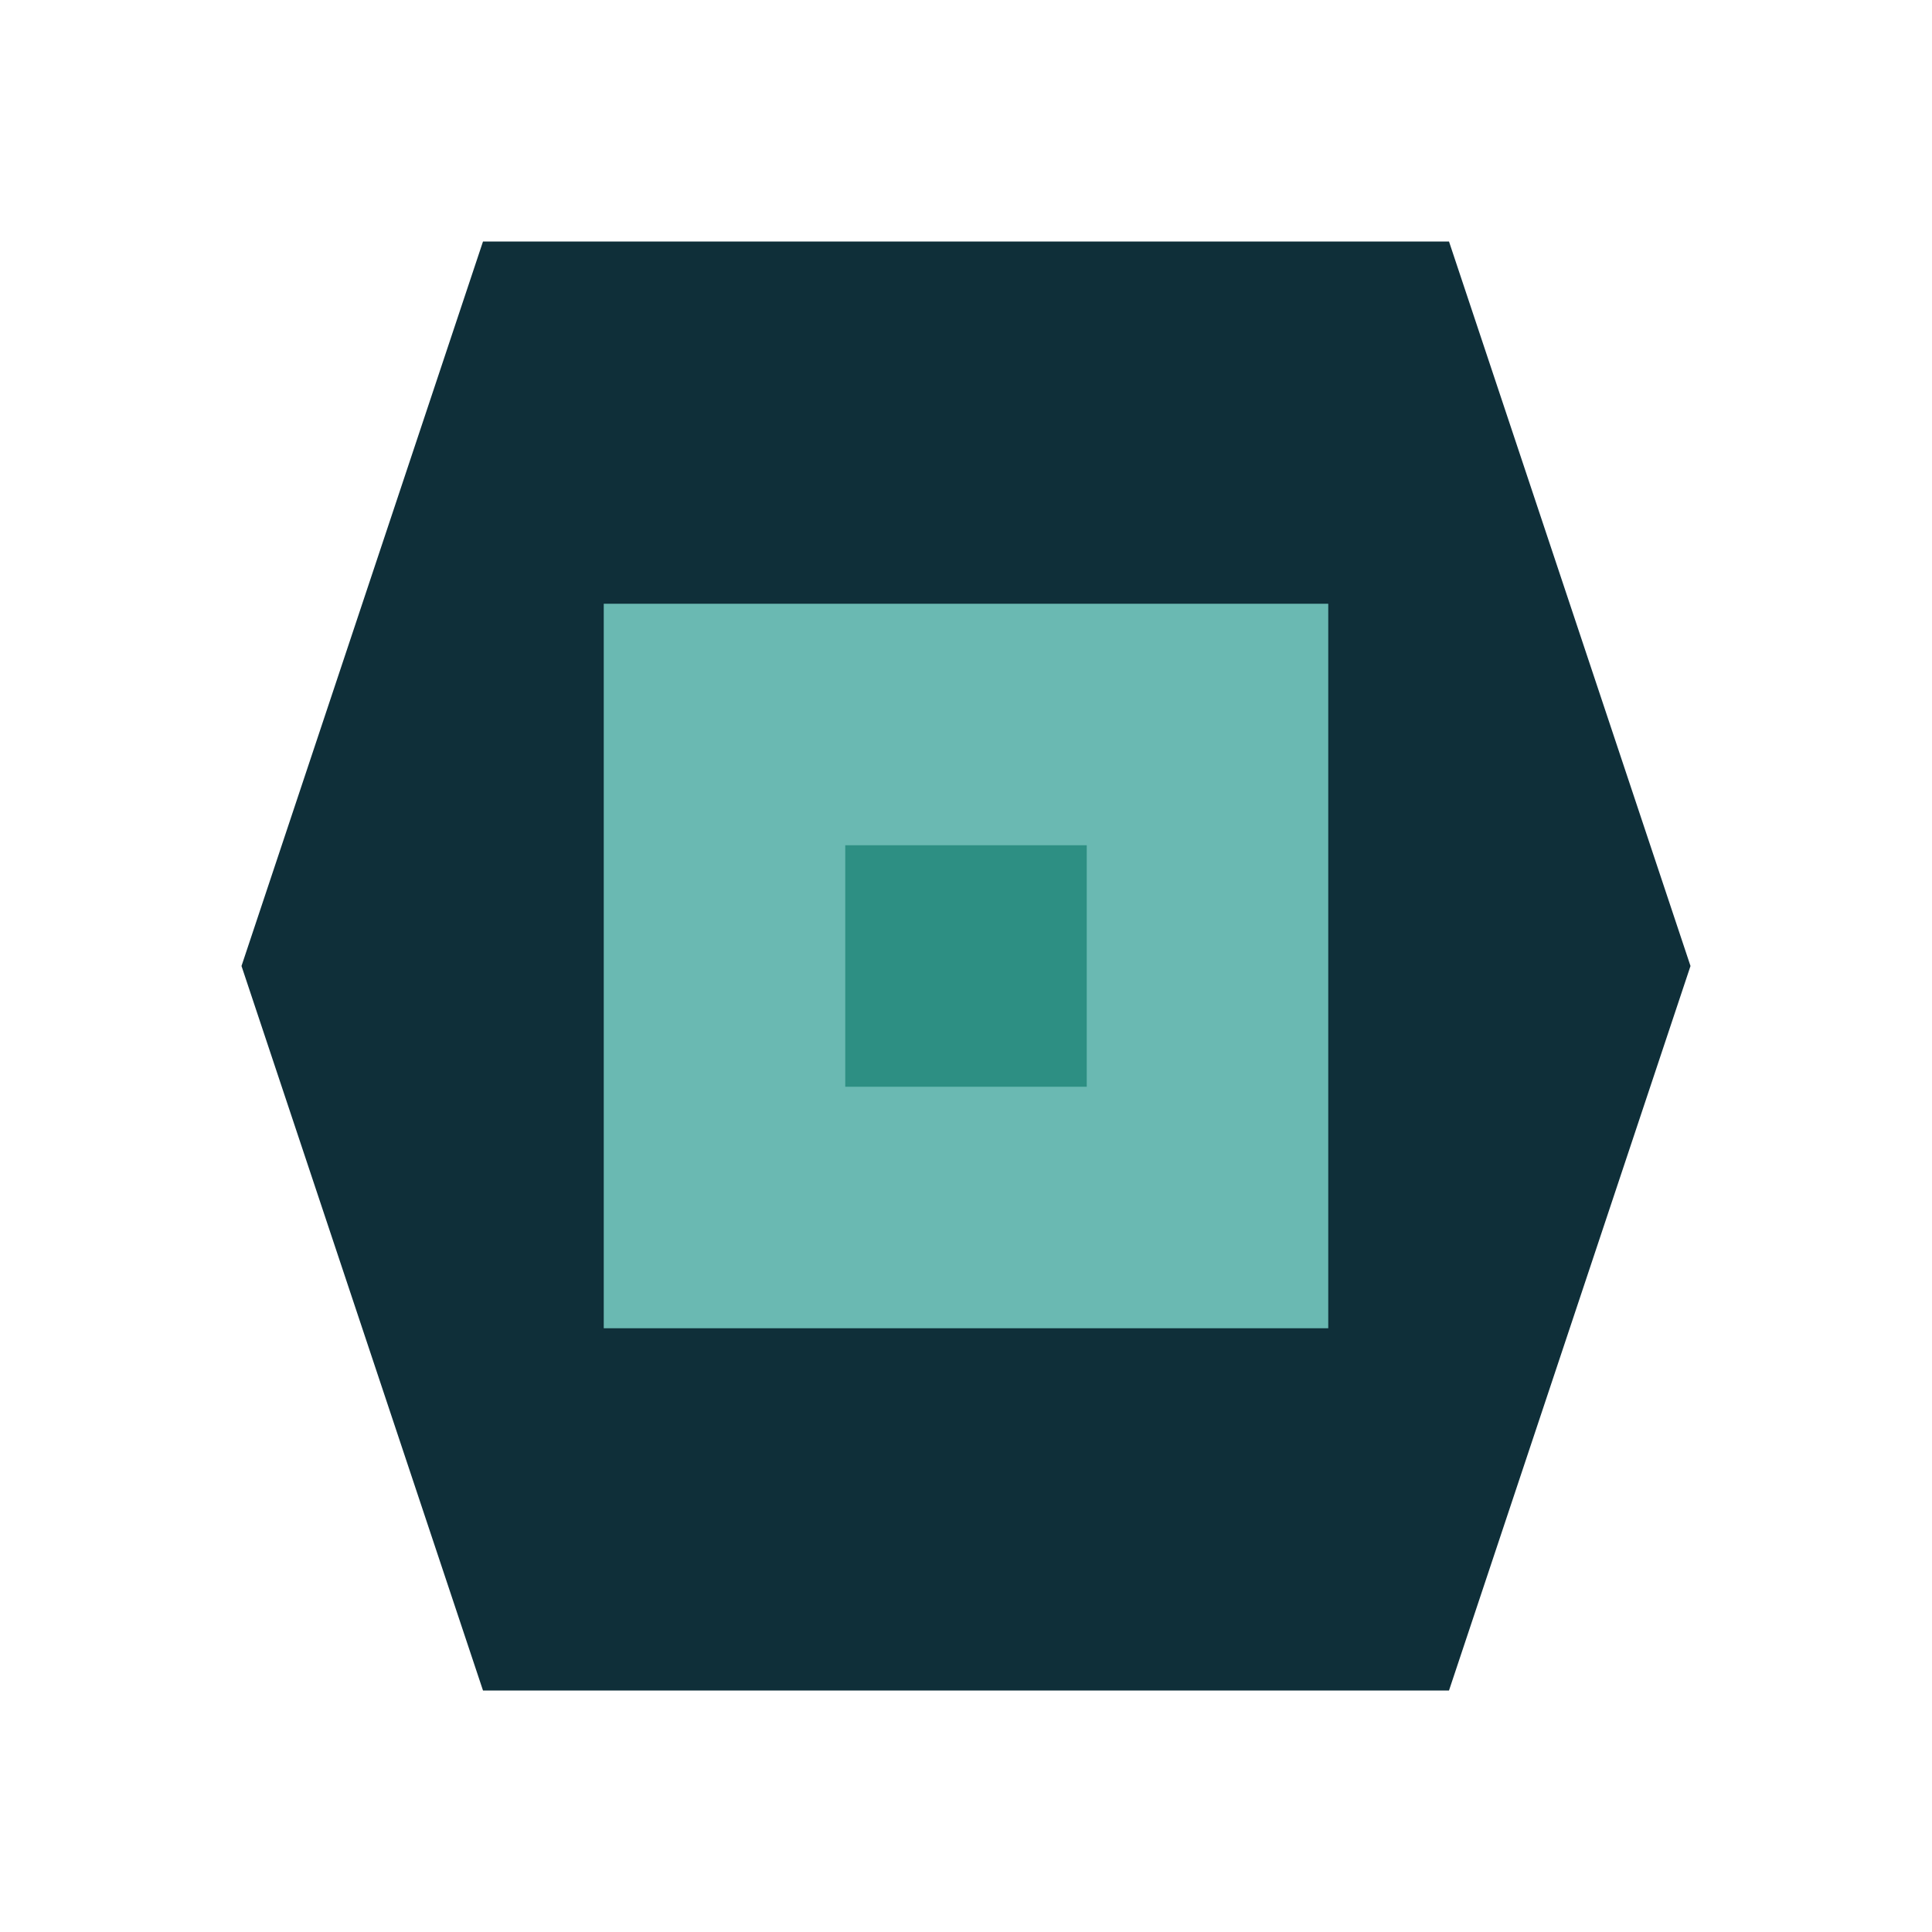
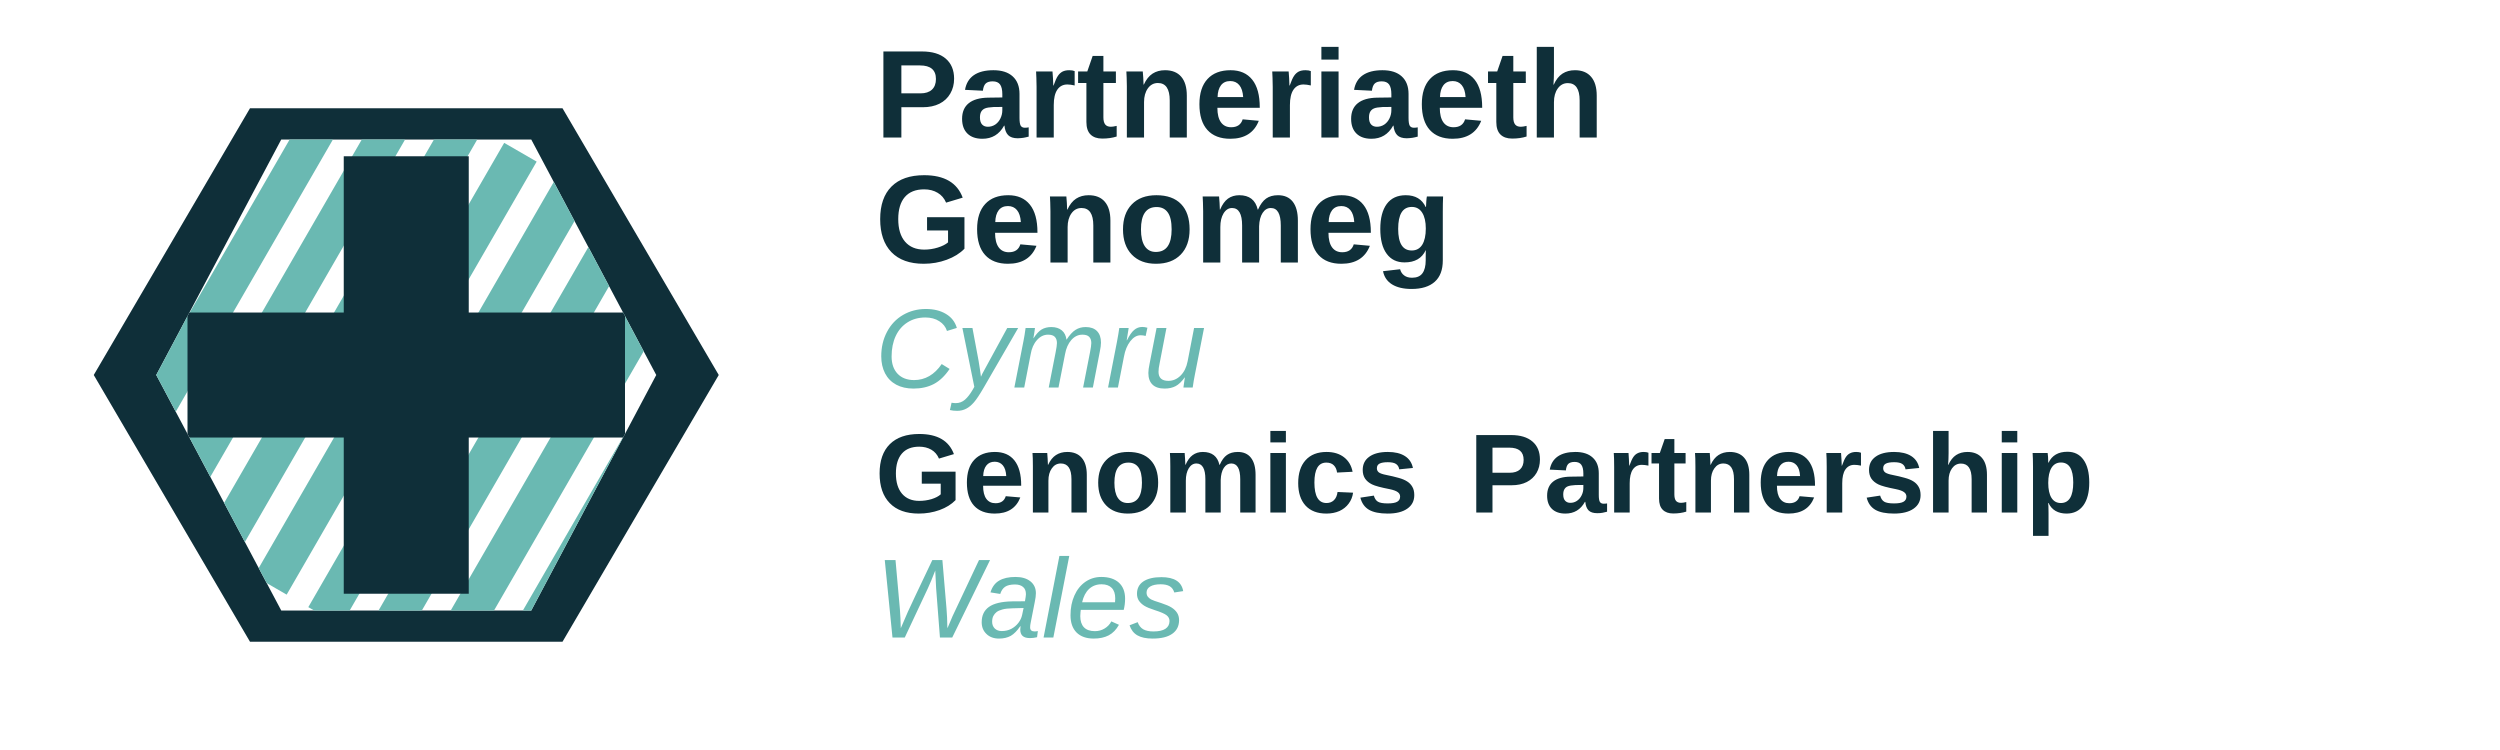
- <svg xmlns="http://www.w3.org/2000/svg" width="80" height="80" viewBox="0 0 80 80" fill="none" aria-label="Genomics Partnership Wales Logo">
+ <svg xmlns="http://www.w3.org/2000/svg" width="400" height="120" viewBox="0 0 400 120" fill="none" aria-label="Genomics Partnership Wales Logo">
+   <defs>
+     <clipPath id="hexClip">
+       <path d="M40 17.32 L90 17.32 L115 60 L90 102.68 L40 102.68 L15 60 Z" />
+     </clipPath>
+     <clipPath id="stripesClip">
+       <path d="M45 22.32 L85 22.32 L105 60 L85 97.68 L45 97.68 L25 60 Z" />
+     </clipPath>
+   </defs>
+   <rect width="400" height="120" fill="white" />
  <g>
-     <rect x="0" y="0" width="80" height="80" fill="#fff" />
-     <g>
-       <path d="M20 10 L60 10 L70 40 L60 70 L20 70 L10 40 Z" fill="#0f2f39" />
-       <rect x="25" y="25" width="30" height="30" fill="#6ab9b2" />
-       <rect x="35" y="35" width="10" height="10" fill="#2d8f83" />
+     <path d="M40 17.32 L90 17.32 L115 60 L90 102.68 L40 102.68 L15 60 Z" fill="#0f2f39" stroke="none" />
+     <path d="M45 22.32 L85 22.32 L105 60 L85 97.68 L45 97.68 L25 60 Z" fill="white" />
+     <g clip-path="url(#stripesClip)">
+       <rect x="10" y="20" width="6" height="80" fill="#6ab9b2" transform="rotate(30 65 60)" />
+       <rect x="20" y="20" width="6" height="80" fill="#6ab9b2" transform="rotate(30 65 60)" />
+       <rect x="30" y="20" width="6" height="80" fill="#6ab9b2" transform="rotate(30 65 60)" />
+       <rect x="40" y="20" width="6" height="80" fill="#6ab9b2" transform="rotate(30 65 60)" />
+       <rect x="50" y="20" width="6" height="80" fill="#6ab9b2" transform="rotate(30 65 60)" />
+       <rect x="60" y="20" width="6" height="80" fill="#6ab9b2" transform="rotate(30 65 60)" />
+       <rect x="70" y="20" width="6" height="80" fill="#6ab9b2" transform="rotate(30 65 60)" />
+       <rect x="80" y="20" width="6" height="80" fill="#6ab9b2" transform="rotate(30 65 60)" />
+       <rect x="90" y="20" width="6" height="80" fill="#6ab9b2" transform="rotate(30 65 60)" />
+       <rect x="100" y="20" width="6" height="80" fill="#6ab9b2" transform="rotate(30 65 60)" />
    </g>
+     <rect x="55" y="25" width="20" height="70" fill="#0f2f39" clip-path="url(#stripesClip)" />
+     <rect x="30" y="50" width="70" height="20" fill="#0f2f39" clip-path="url(#stripesClip)" />
+   </g>
+   <g>
+     <text x="140" y="22" font-family="Arial, Helvetica, sans-serif" font-size="20" font-weight="600" fill="#0f2f39">Partneriaeth</text>
+     <text x="140" y="42" font-family="Arial, Helvetica, sans-serif" font-size="20" font-weight="600" fill="#0f2f39">Genomeg</text>
+     <text x="140" y="62" font-family="Arial, Helvetica, sans-serif" font-size="18" font-weight="400" fill="#6ab9b2" font-style="italic">Cymru</text>
+     <text x="140" y="82" font-family="Arial, Helvetica, sans-serif" font-size="18" font-weight="600" fill="#0f2f39">Genomics</text>
+     <text x="235" y="82" font-family="Arial, Helvetica, sans-serif" font-size="18" font-weight="600" fill="#0f2f39">Partnership</text>
+     <text x="140" y="102" font-family="Arial, Helvetica, sans-serif" font-size="18" font-weight="400" fill="#6ab9b2" font-style="italic">Wales</text>
  </g>
</svg>
